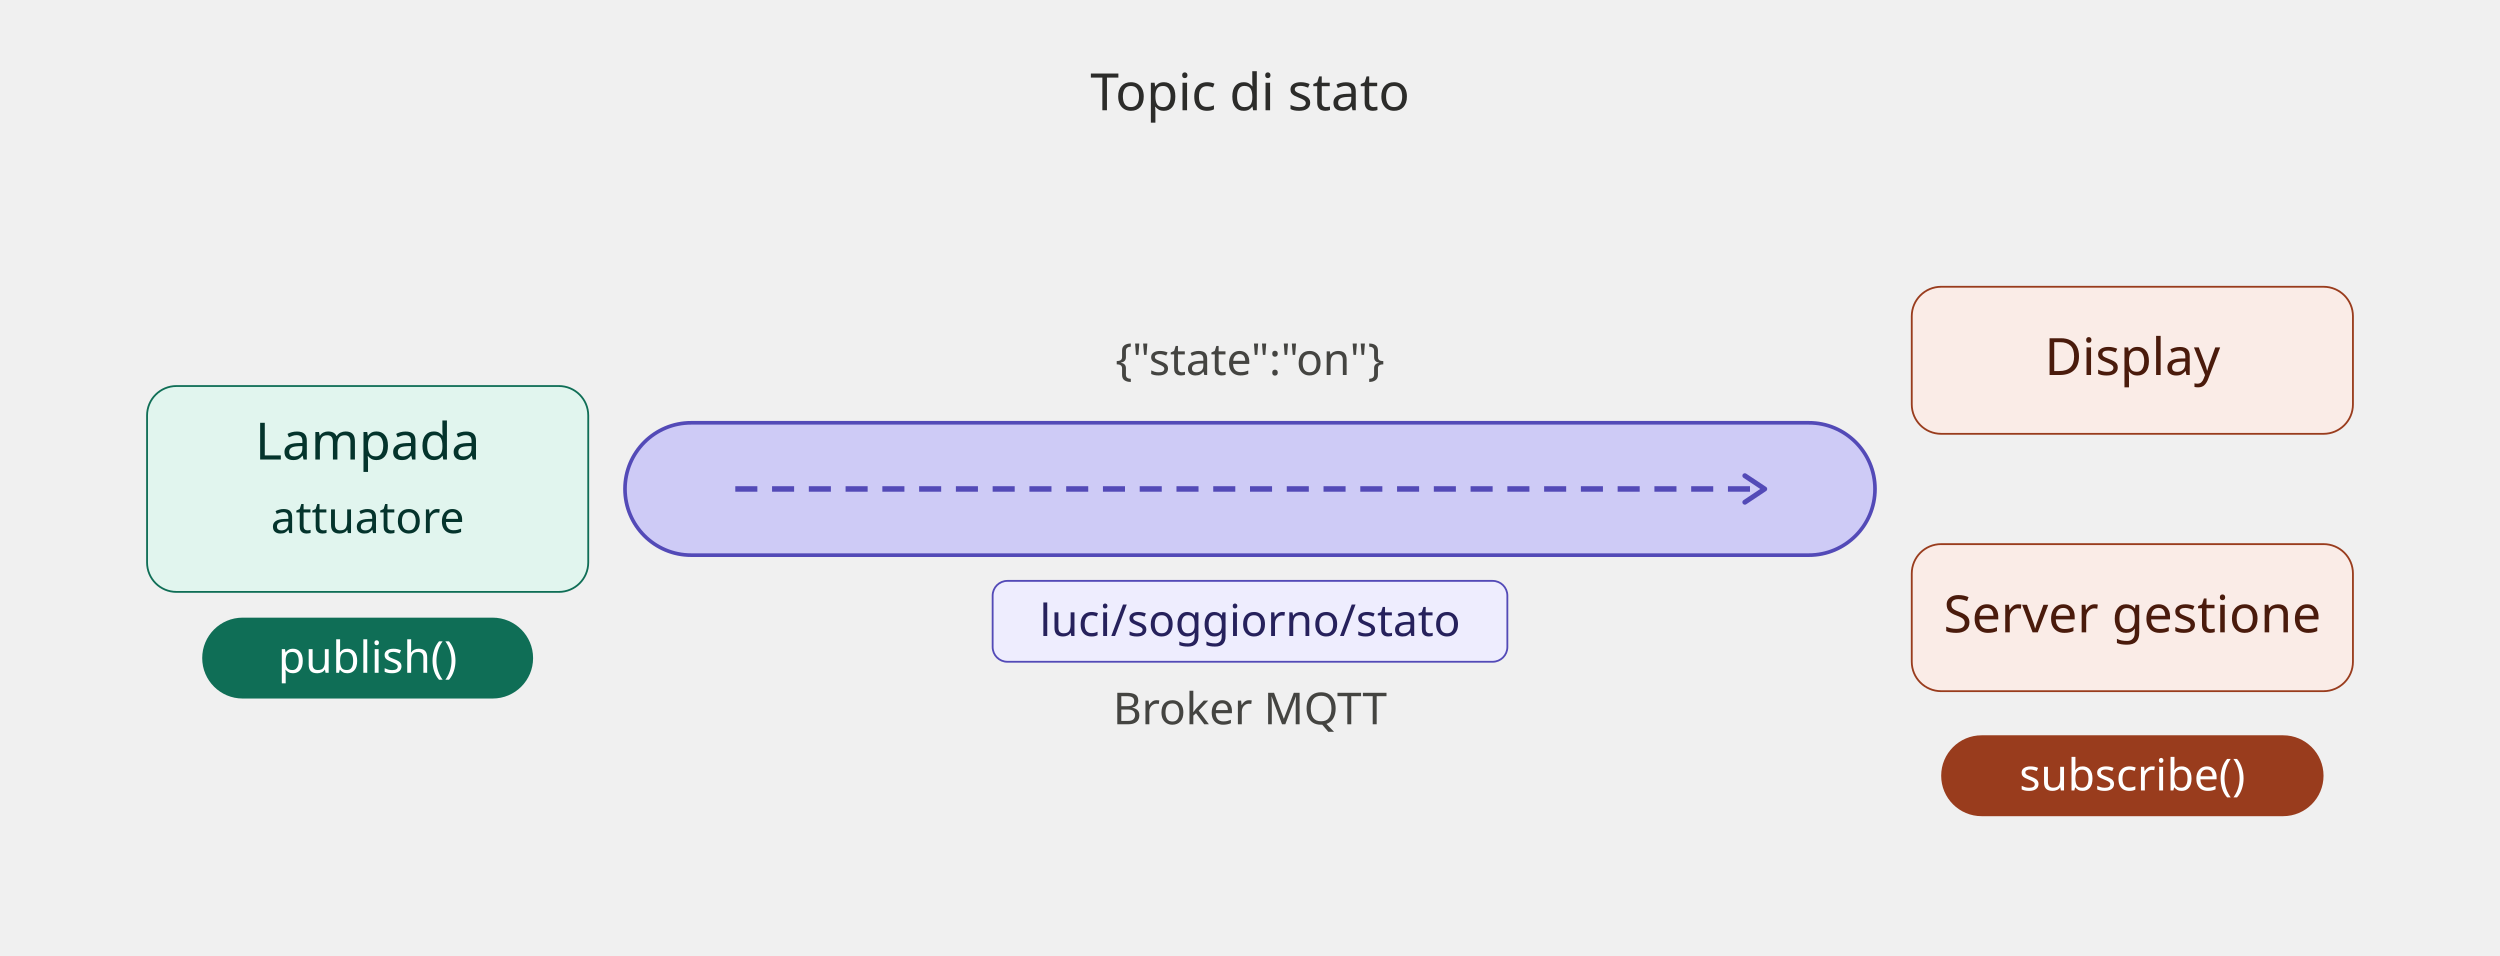
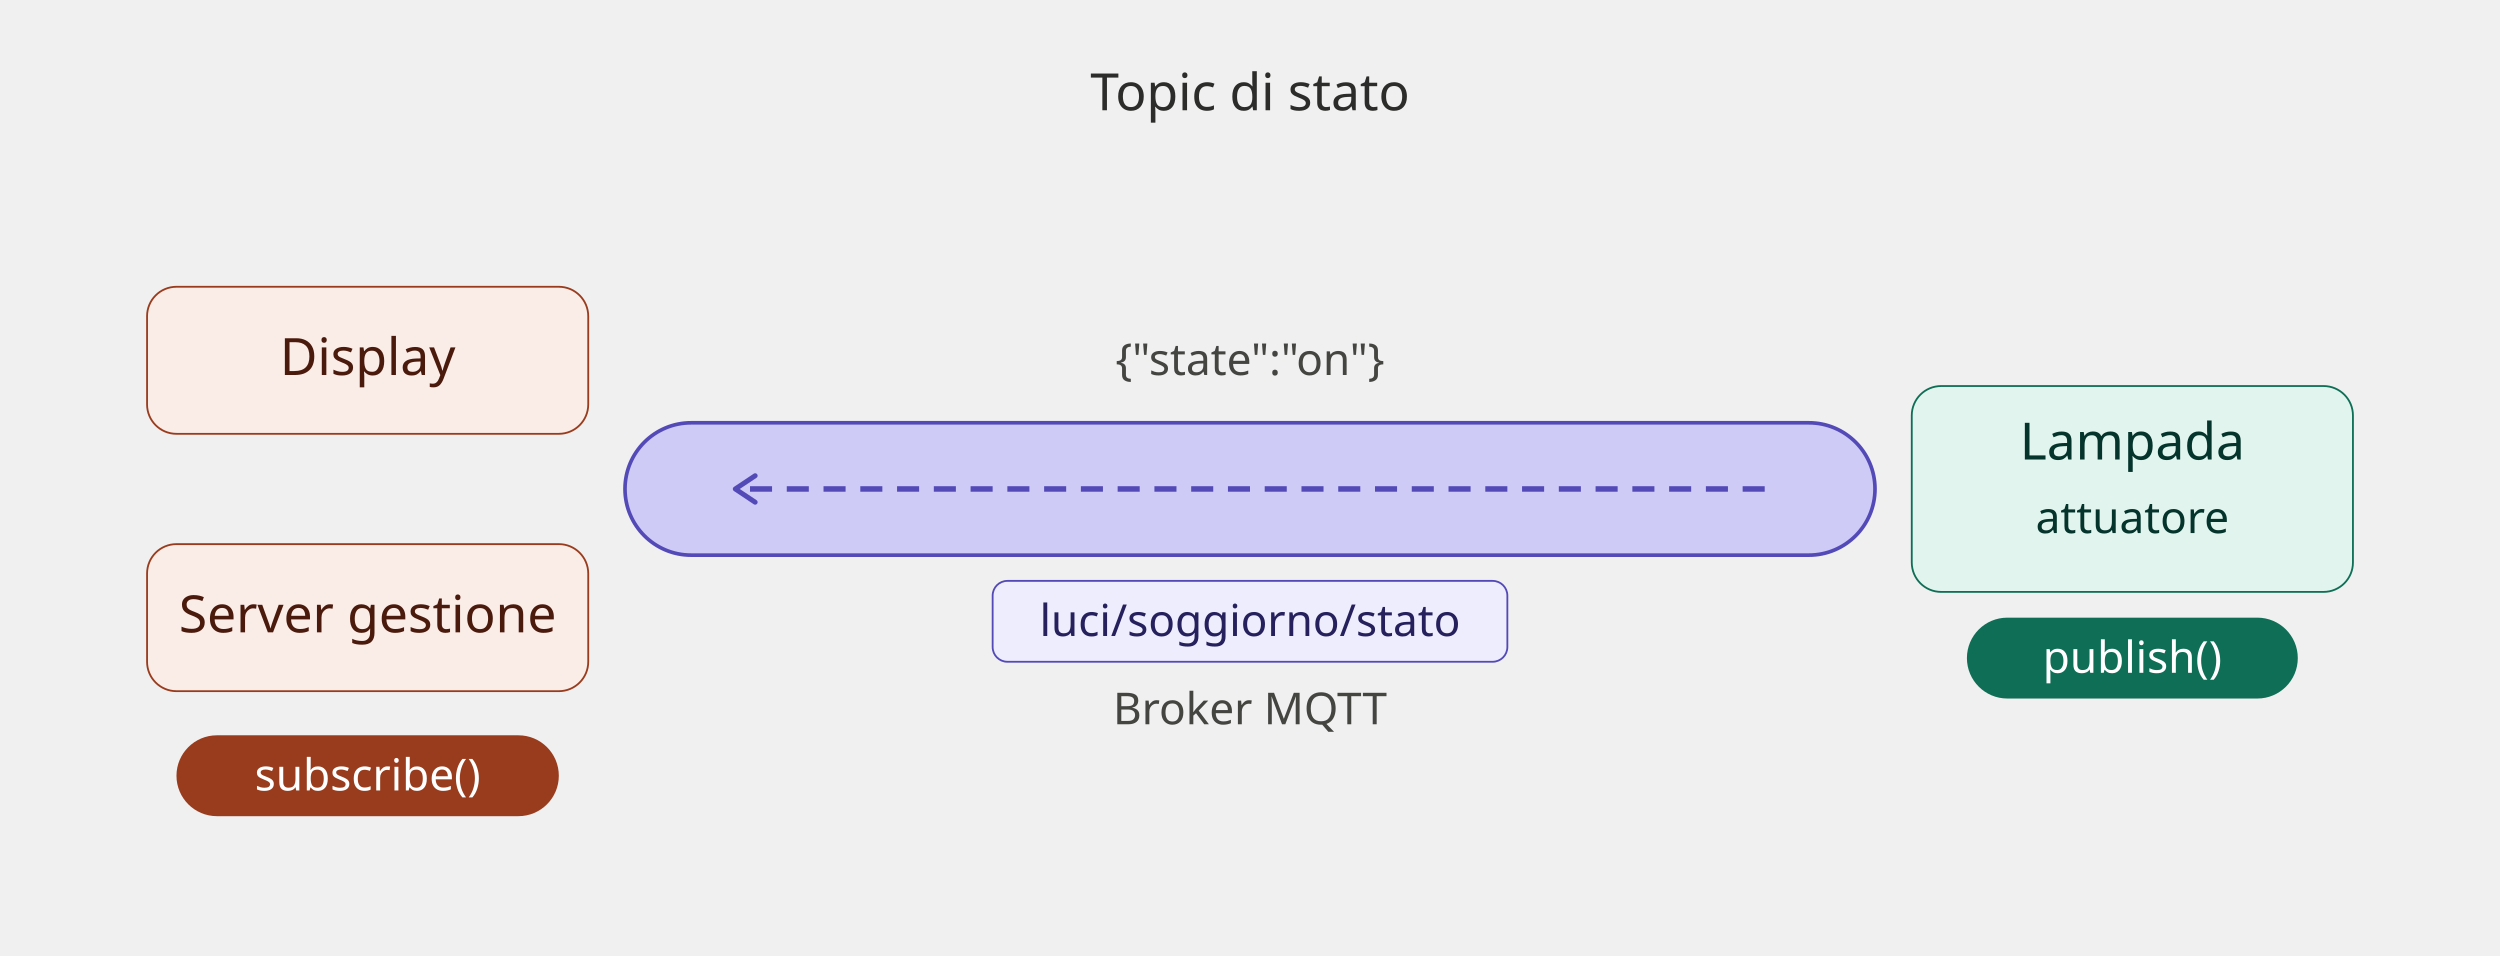
<svg xmlns="http://www.w3.org/2000/svg" viewBox="0 0 680 260" role="img">
  <style>
    .th { font: 500 14px sans-serif; fill: #2C2C2A; }
    .ts { font: 400 12px sans-serif; fill: #444441; }
    .badge-text { font: 400 12px sans-serif; fill: #FFFFFF; }
    .pub-box { fill: #E1F5EE; stroke: #0F6E56; stroke-width: 0.5; }
    .pub-text { fill: #04342C; }
    .sub-box { fill: #FAECE7; stroke: #993C1D; stroke-width: 0.5; }
    .sub-text { fill: #4A1B0C; }
    .tube { fill: #CECBF6; stroke: #534AB7; stroke-width: 1; }
    .tube-arrow { stroke: #534AB7; stroke-width: 1.5; fill: none; stroke-dasharray: 6 4; }
    .topic-label-box { fill: #EEEDFE; stroke: #534AB7; stroke-width: 0.5; }
    .topic-label-text { fill: #26215C; }
    .pub-badge { fill: #0F6E56; }
    .sub-badge { fill: #993C1D; }
  </style>
  <defs>
    <marker id="arrow" viewBox="0 0 10 10" refX="8" refY="5" markerWidth="6" markerHeight="6" orient="auto-start-reverse">
      <path d="M2 1L8 5L2 9" fill="none" stroke="context-stroke" stroke-width="1.5" stroke-linecap="round" stroke-linejoin="round" />
    </marker>
  </defs>
  <text class="th" x="340" y="30" text-anchor="middle">Topic di stato</text>
  <text class="ts" x="340" y="102" text-anchor="middle">{"state":"on"}</text>
  <rect class="tube" x="170" y="115" width="340" height="36" rx="18" />
-   <line class="tube-arrow" x1="200" y1="133" x2="480" y2="133" marker-end="url(#arrow)" />
+   <line class="tube-arrow" x1="480" y1="133" x2="200" y2="133" marker-end="url(#arrow)" />
  <rect class="topic-label-box" x="270" y="158" width="140" height="22" rx="4" />
  <text class="ts topic-label-text" x="340" y="173" text-anchor="middle">luci/soggiorno/stato</text>
  <text class="ts" x="340" y="197" text-anchor="middle">Broker MQTT</text>
-   <rect class="pub-box" x="40" y="105" width="120" height="56" rx="8" />
-   <text class="th pub-text" x="100" y="125" text-anchor="middle">Lampada</text>
-   <text class="ts pub-text" x="100" y="145" text-anchor="middle">attuatore</text>
-   <rect class="pub-badge" x="55" y="168" width="90" height="22" rx="11" />
-   <text class="badge-text" x="100" y="183" text-anchor="middle">publish()</text>
-   <rect class="sub-box" x="520" y="78" width="120" height="40" rx="8" />
-   <text class="th sub-text" x="580" y="102" text-anchor="middle">Display</text>
-   <rect class="sub-box" x="520" y="148" width="120" height="40" rx="8" />
-   <text class="th sub-text" x="580" y="172" text-anchor="middle">Server gestione</text>
-   <rect class="sub-badge" x="528" y="200" width="104" height="22" rx="11" />
-   <text class="badge-text" x="580" y="215" text-anchor="middle">subscribe()</text>
+   <rect class="sub-box" x="40" y="78" width="120" height="40" rx="8" />
+   <text class="th sub-text" x="100" y="102" text-anchor="middle">Display</text>
+   <rect class="sub-box" x="40" y="148" width="120" height="40" rx="8" />
+   <text class="th sub-text" x="100" y="172" text-anchor="middle">Server gestione</text>
+   <rect class="sub-badge" x="48" y="200" width="104" height="22" rx="11" />
+   <text class="badge-text" x="100" y="215" text-anchor="middle">subscribe()</text>
+   <rect class="pub-box" x="520" y="105" width="120" height="56" rx="8" />
+   <text class="th pub-text" x="580" y="125" text-anchor="middle">Lampada</text>
+   <text class="ts pub-text" x="580" y="145" text-anchor="middle">attuatore</text>
+   <rect class="pub-badge" x="535" y="168" width="90" height="22" rx="11" />
+   <text class="badge-text" x="580" y="183" text-anchor="middle">publish()</text>
</svg>
